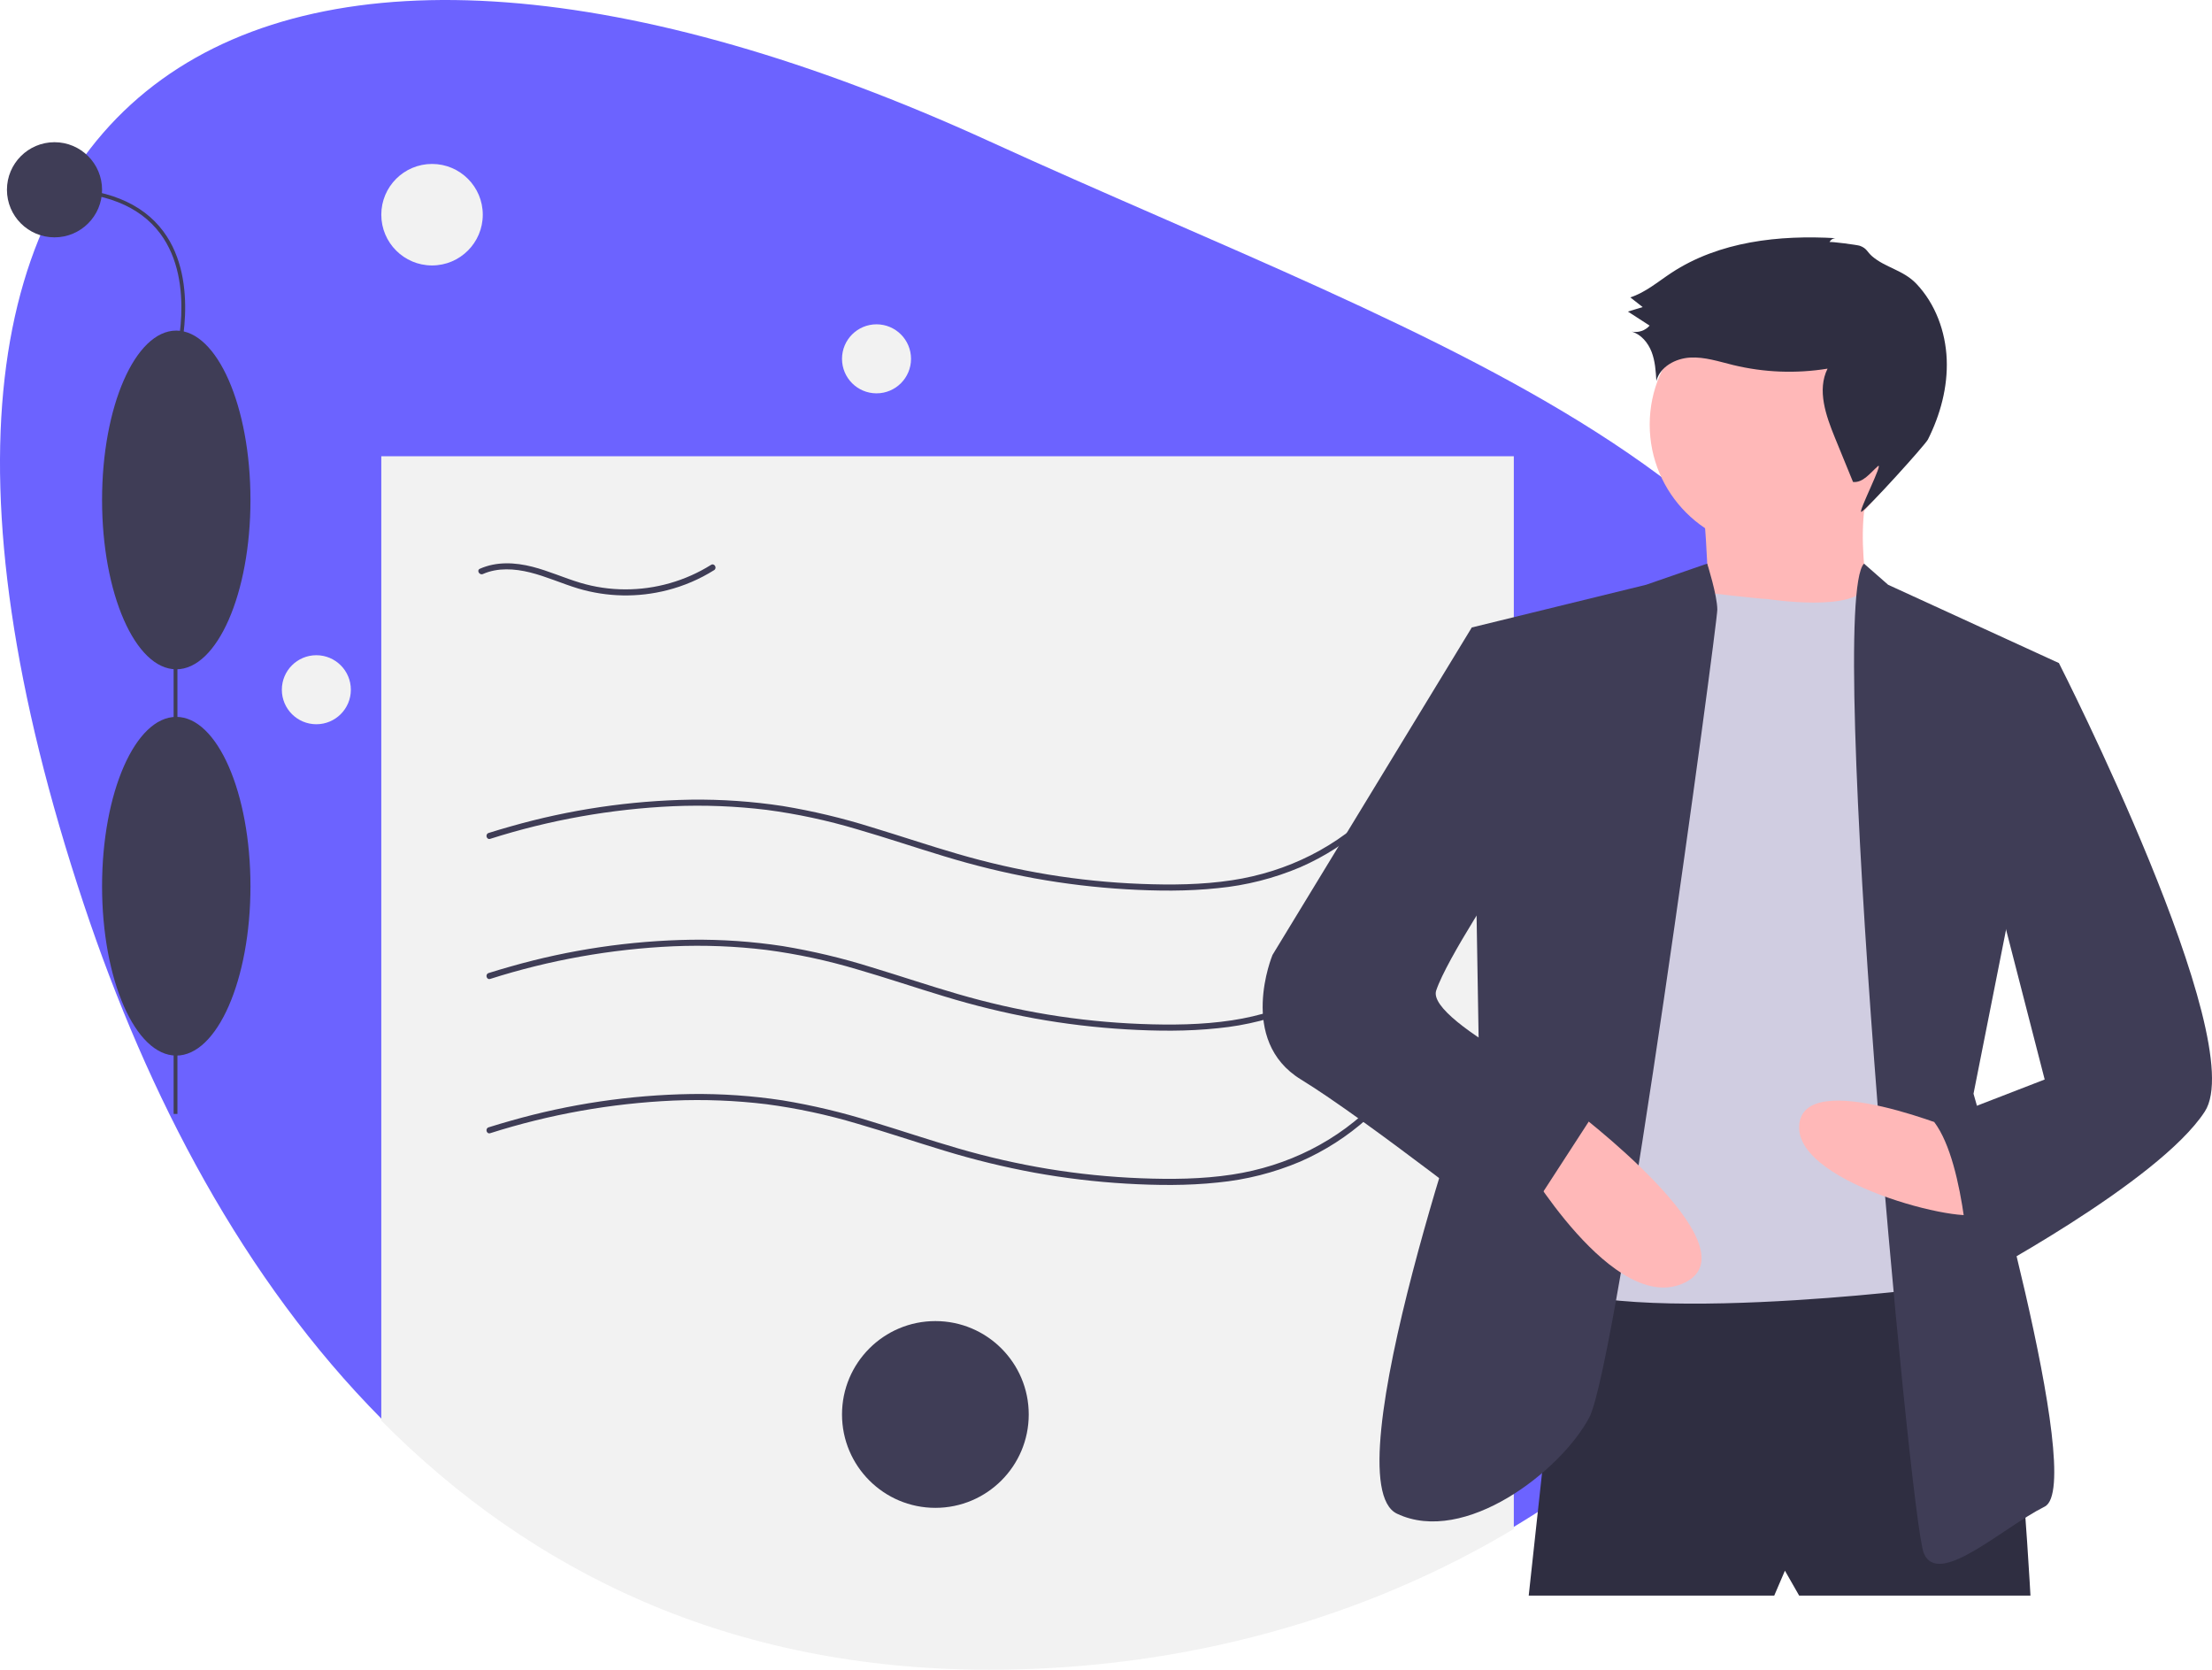
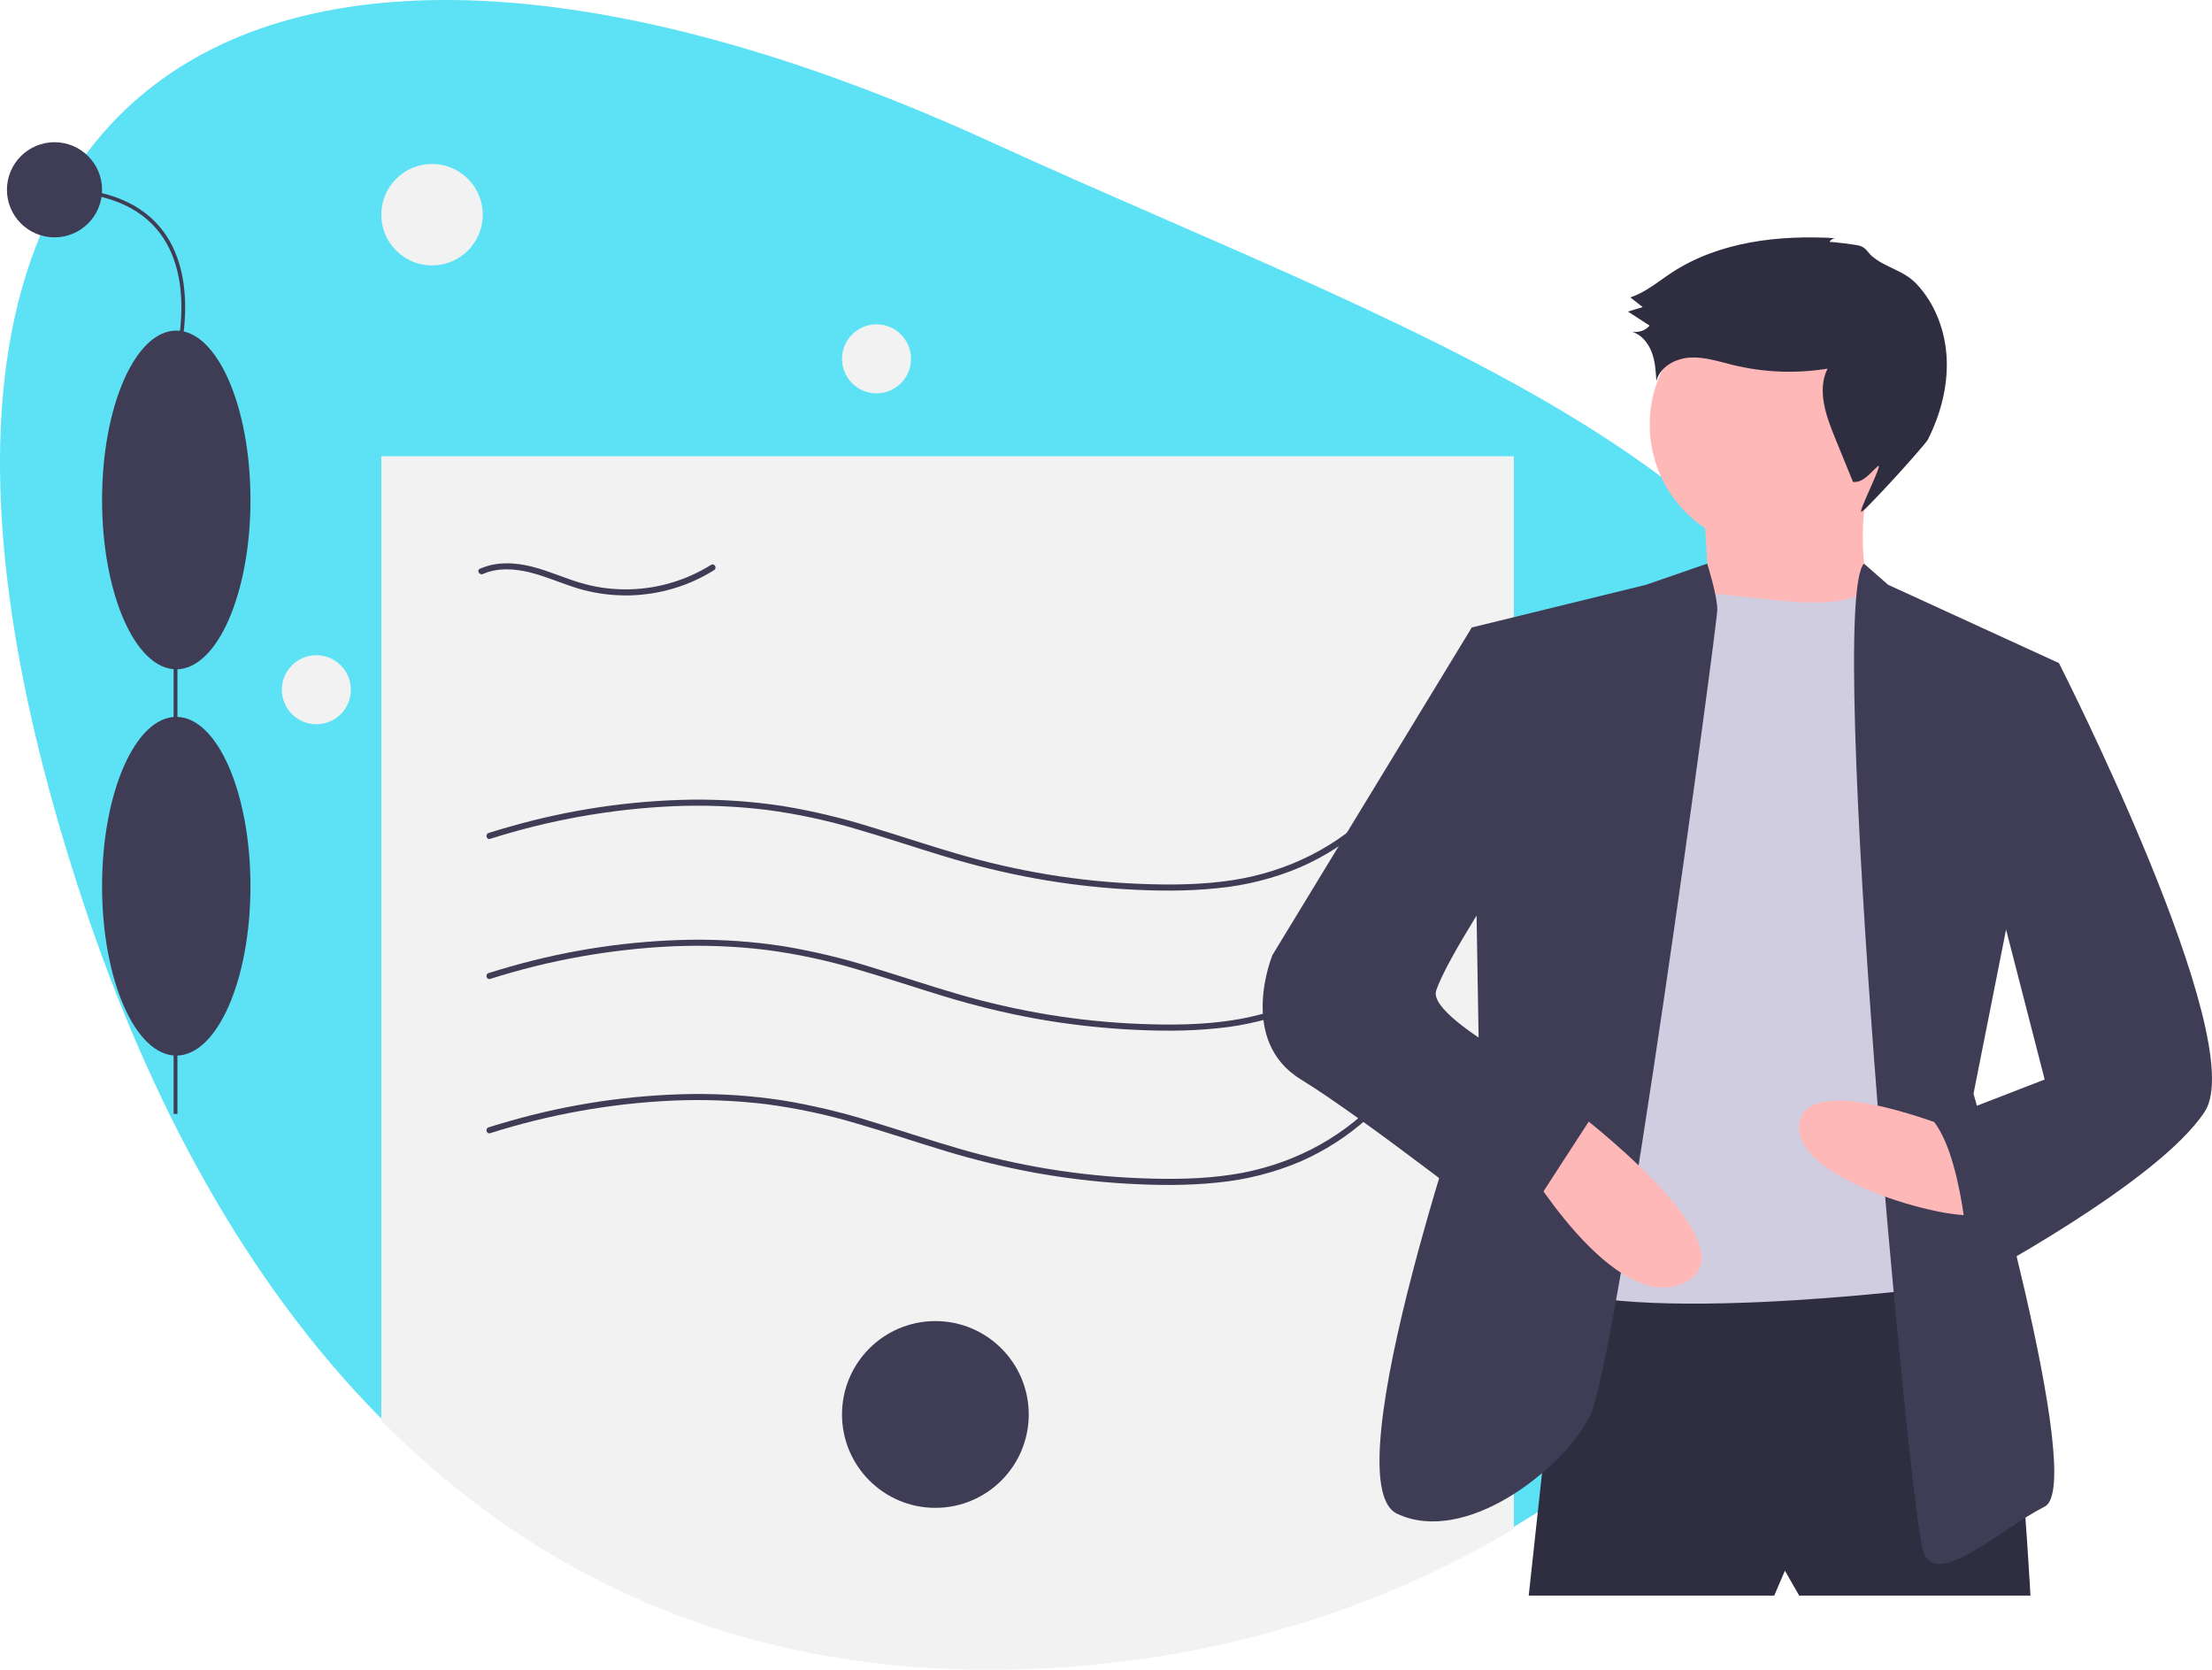
<svg xmlns="http://www.w3.org/2000/svg" id="a36694c7-9e7e-4fa0-bd34-1ff06c34a584" data-name="Layer 1" width="1089.867" height="822.507" viewBox="0 0 1089.867 822.507">
-   <path d="M988.803,484.313c0,126.51-74.17,238.43-187.87,306.56-72.9,43.69-162.06,69.38-258.33,69.38-128.25,0-226.08-48.47-299.67-122.72-67.83-68.42-115.06-158.75-146.53-253.22-140.49-421.79,94.2-536.86,446.2-375.94C766.723,210.843,988.803,276.693,988.803,484.313Z" transform="translate(-55.06669 -38.74669)" fill="#6c63ff" />
+   <path d="M988.803,484.313c0,126.51-74.17,238.43-187.87,306.56-72.9,43.69-162.06,69.38-258.33,69.38-128.25,0-226.08-48.47-299.67-122.72-67.83-68.42-115.06-158.75-146.53-253.22-140.49-421.79,94.2-536.86,446.2-375.94C766.723,210.843,988.803,276.693,988.803,484.313Z" transform="translate(-55.06669 -38.74669)" fill="#5DE2F5" />
  <path d="M800.933,263.503v528.37c-72.9,43.69-162.06,69.38-258.33,69.38-128.25,0-226.08-48.47-299.67-122.72v-475.03Z" transform="translate(-55.06669 -38.74669)" fill="#f2f2f2" />
  <path d="M296.604,520.955a349.108,349.108,0,0,1,90.156-16.073,282.151,282.151,0,0,1,45.97,1.799,287.562,287.562,0,0,1,44.616,9.552c14.421,4.175,28.642,8.998,43.014,13.333a401.178,401.178,0,0,0,44.455,10.848,376.874,376.874,0,0,0,45.17,5.384c15.003.872,30.153,1.042,45.114-.556a138.026,138.026,0,0,0,40.59-10.289A123.971,123.971,0,0,0,728.701,513.779q3.672-3.278,7.066-6.845c1.335-1.395-.784-3.52-2.121-2.121-19.125,19.992-44.262,32.388-71.527,36.528-14.853,2.255-29.99,2.386-44.973,1.804a370.061,370.061,0,0,1-45.715-4.619A382.031,382.031,0,0,1,527.155,528.448c-14.288-4.139-28.381-8.912-42.619-13.215a320.728,320.728,0,0,0-43.879-10.454,275.938,275.938,0,0,0-45.019-3.125A344.201,344.201,0,0,0,306.666,514.83q-5.455,1.532-10.859,3.233c-1.836.576-1.052,3.473.798,2.893Z" transform="translate(-55.06669 -38.74669)" fill="#3f3d56" />
  <path d="M296.604,596.955a349.108,349.108,0,0,1,90.156-16.073,282.151,282.151,0,0,1,45.97,1.799,287.562,287.562,0,0,1,44.616,9.552c14.421,4.175,28.642,8.998,43.014,13.333a401.178,401.178,0,0,0,44.455,10.848,376.874,376.874,0,0,0,45.17,5.384c15.003.872,30.153,1.042,45.114-.556a138.026,138.026,0,0,0,40.59-10.289A123.971,123.971,0,0,0,728.701,589.779q3.672-3.278,7.066-6.845c1.335-1.395-.784-3.52-2.121-2.121-19.125,19.992-44.262,32.388-71.527,36.528-14.853,2.255-29.99,2.386-44.973,1.804a370.061,370.061,0,0,1-45.715-4.619A382.031,382.031,0,0,1,527.155,604.448c-14.288-4.139-28.381-8.912-42.619-13.215a320.728,320.728,0,0,0-43.879-10.454,275.938,275.938,0,0,0-45.019-3.125A344.201,344.201,0,0,0,306.666,590.83q-5.455,1.532-10.859,3.233c-1.836.576-1.052,3.473.798,2.893Z" transform="translate(-55.06669 -38.74669)" fill="#3f3d56" />
  <path d="M296.604,451.955a349.108,349.108,0,0,1,90.156-16.073,282.151,282.151,0,0,1,45.97,1.799,287.562,287.562,0,0,1,44.616,9.552c14.421,4.175,28.642,8.998,43.014,13.333a401.178,401.178,0,0,0,44.455,10.848,376.874,376.874,0,0,0,45.17,5.384c15.003.872,30.153,1.042,45.114-.556a138.026,138.026,0,0,0,40.59-10.289A123.971,123.971,0,0,0,728.701,444.779q3.672-3.278,7.066-6.845c1.335-1.395-.784-3.52-2.121-2.121-19.125,19.992-44.262,32.388-71.527,36.528-14.853,2.255-29.99,2.386-44.973,1.804A370.061,370.061,0,0,1,571.43,469.526,382.031,382.031,0,0,1,527.155,459.448c-14.288-4.139-28.381-8.912-42.619-13.215a320.728,320.728,0,0,0-43.879-10.454,275.938,275.938,0,0,0-45.019-3.125A344.201,344.201,0,0,0,306.666,445.83q-5.455,1.532-10.859,3.233c-1.836.576-1.052,3.473.798,2.893Z" transform="translate(-55.06669 -38.74669)" fill="#3f3d56" />
  <path d="M293.03,321.496c7.258-3.216,15.573-2.655,23.106-.79,8.122,2.01,15.771,5.507,23.767,7.924a82.271,82.271,0,0,0,43.978.834,81.063,81.063,0,0,0,23.032-9.872c1.631-1.025.127-3.622-1.514-2.59a79.487,79.487,0,0,1-42.32,12.065,77.647,77.647,0,0,1-22.154-3.262c-7.937-2.38-15.525-5.835-23.566-7.884-8.519-2.171-17.655-2.642-25.844.986-1.762.78-.237,3.366,1.514,2.59Z" transform="translate(-55.06669 -38.74669)" fill="#3f3d56" />
  <circle cx="460.867" cy="696.757" r="46" fill="#3f3d56" />
  <circle cx="212.867" cy="105.757" r="25" fill="#f2f2f2" />
  <circle cx="431.867" cy="176.757" r="17" fill="#f2f2f2" />
  <circle cx="155.867" cy="339.757" r="17" fill="#f2f2f2" />
  <rect x="85.547" y="213.464" width="1.875" height="335.244" fill="#3f3d56" />
  <ellipse cx="86.846" cy="436.554" rx="36.557" ry="83.424" fill="#3f3d56" />
  <ellipse cx="86.846" cy="246.272" rx="36.557" ry="83.424" fill="#3f3d56" />
  <path d="M142.811,216.861l-1.796-.538c.114-.379,11.135-38.147-6.962-62.461-10.221-13.732-27.76-20.695-52.131-20.695v-1.875c24.999,0,43.046,7.219,53.64,21.457C154.219,177.825,142.927,216.473,142.811,216.861Z" transform="translate(-55.06669 -38.74669)" fill="#3f3d56" />
  <circle cx="26.855" cy="93.483" r="23.434" fill="#3f3d56" />
  <path d="M825.807,663.424,808.274,824.723H929.248l5.26-12.273,7.013,12.273h113.961s-8.766-166.559-24.546-171.819S825.807,663.424,825.807,663.424Z" transform="translate(-55.06669 -38.74669)" fill="#2f2e41" />
  <circle cx="874.182" cy="209.157" r="61.364" fill="#ffb8b8" />
  <path d="M894.183,286.475s5.26,56.104,0,59.611,84.156,1.753,84.156,1.753-12.273-50.844,0-75.39Z" transform="translate(-55.06669 -38.74669)" fill="#ffb8b8" />
  <path d="M925.742,333.813s45.113,7.026,48.855-7.006l23.028,31.552,1.753,315.585s-187.598,22.792-194.611-14.026,71.883-327.858,71.883-327.858l19.862-1.286S922.235,333.813,925.742,333.813Z" transform="translate(-55.06669 -38.74669)" fill="#d0cde1" />
  <path d="M896.214,316.375l-30.083,10.424-85.909,21.039,3.506,210.39s-73.637,210.39-40.325,226.169,80.65-21.039,94.676-47.338,63.117-390.975,63.117-397.988S896.214,316.375,896.214,316.375Z" transform="translate(-55.06669 -38.74669)" fill="#3f3d56" />
  <path d="M973.47,316.375l11.882,10.424,84.156,38.572-42.078,212.143s56.104,192.858,35.065,203.377-52.598,40.325-59.611,22.792S954.575,335.756,973.47,316.375Z" transform="translate(-55.06669 -38.74669)" fill="#3f3d56" />
  <path d="M1022.171,596.8s-78.896-33.312-80.65-3.506,89.416,50.844,89.416,42.078S1022.171,596.8,1022.171,596.8Z" transform="translate(-55.06669 -38.74669)" fill="#ffb8b8" />
  <path d="M829.313,584.528s91.169,68.377,56.104,85.909-80.65-61.364-80.65-61.364Z" transform="translate(-55.06669 -38.74669)" fill="#ffb8b8" />
  <path d="M956.491,158.015a3.385,3.385,0,0,1,3.257-1.933c-28.093-1.68-57.685,1.594-81.188,17.075-6.582,4.336-12.729,9.638-20.223,12.081l6.083,4.77-7.268,2.215,10.695,6.913a9.27,9.27,0,0,1-8.829,2.958c4.648,1.358,8.07,5.494,9.809,10.014s2.051,9.442,2.344,14.276c1.797-6.974,9.408-11.08,16.598-11.497s14.202,1.955,21.199,3.66a117.272,117.272,0,0,0,46.548,1.791c-5.256,10.549-.822,23.131,3.64,34.04L968.066,276.16c4.946.497,8.442-4.421,12.169-7.712,3.396-2.999-10.125,23.376-8.032,22.41,2.72-1.255,31.421-32.944,32.765-35.621,6.132-12.214,9.811-25.838,9.258-39.493s-5.55-27.318-14.963-37.227c-6.39-6.727-15.231-7.905-21.746-13.496-2.564-2.201-2.573-3.92-6.097-5.203C970.25,159.391,956.685,157.586,956.491,158.015Z" transform="translate(-55.06669 -38.74669)" fill="#2f2e41" />
  <path d="M792.495,353.099,780.222,347.839,682.04,509.138s-17.533,42.078,14.026,61.364S801.261,647.645,801.261,647.645l42.078-64.87s-85.909-40.325-80.65-56.104,33.312-57.857,33.312-57.857Z" transform="translate(-55.06669 -38.74669)" fill="#3f3d56" />
  <path d="M1046.716,361.865l22.792,3.506s94.676,185.845,71.883,220.91S1025.677,670.437,1025.677,670.437s-1.753-57.857-17.533-78.896l54.351-21.039-29.805-115.715Z" transform="translate(-55.06669 -38.74669)" fill="#3f3d56" />
</svg>
